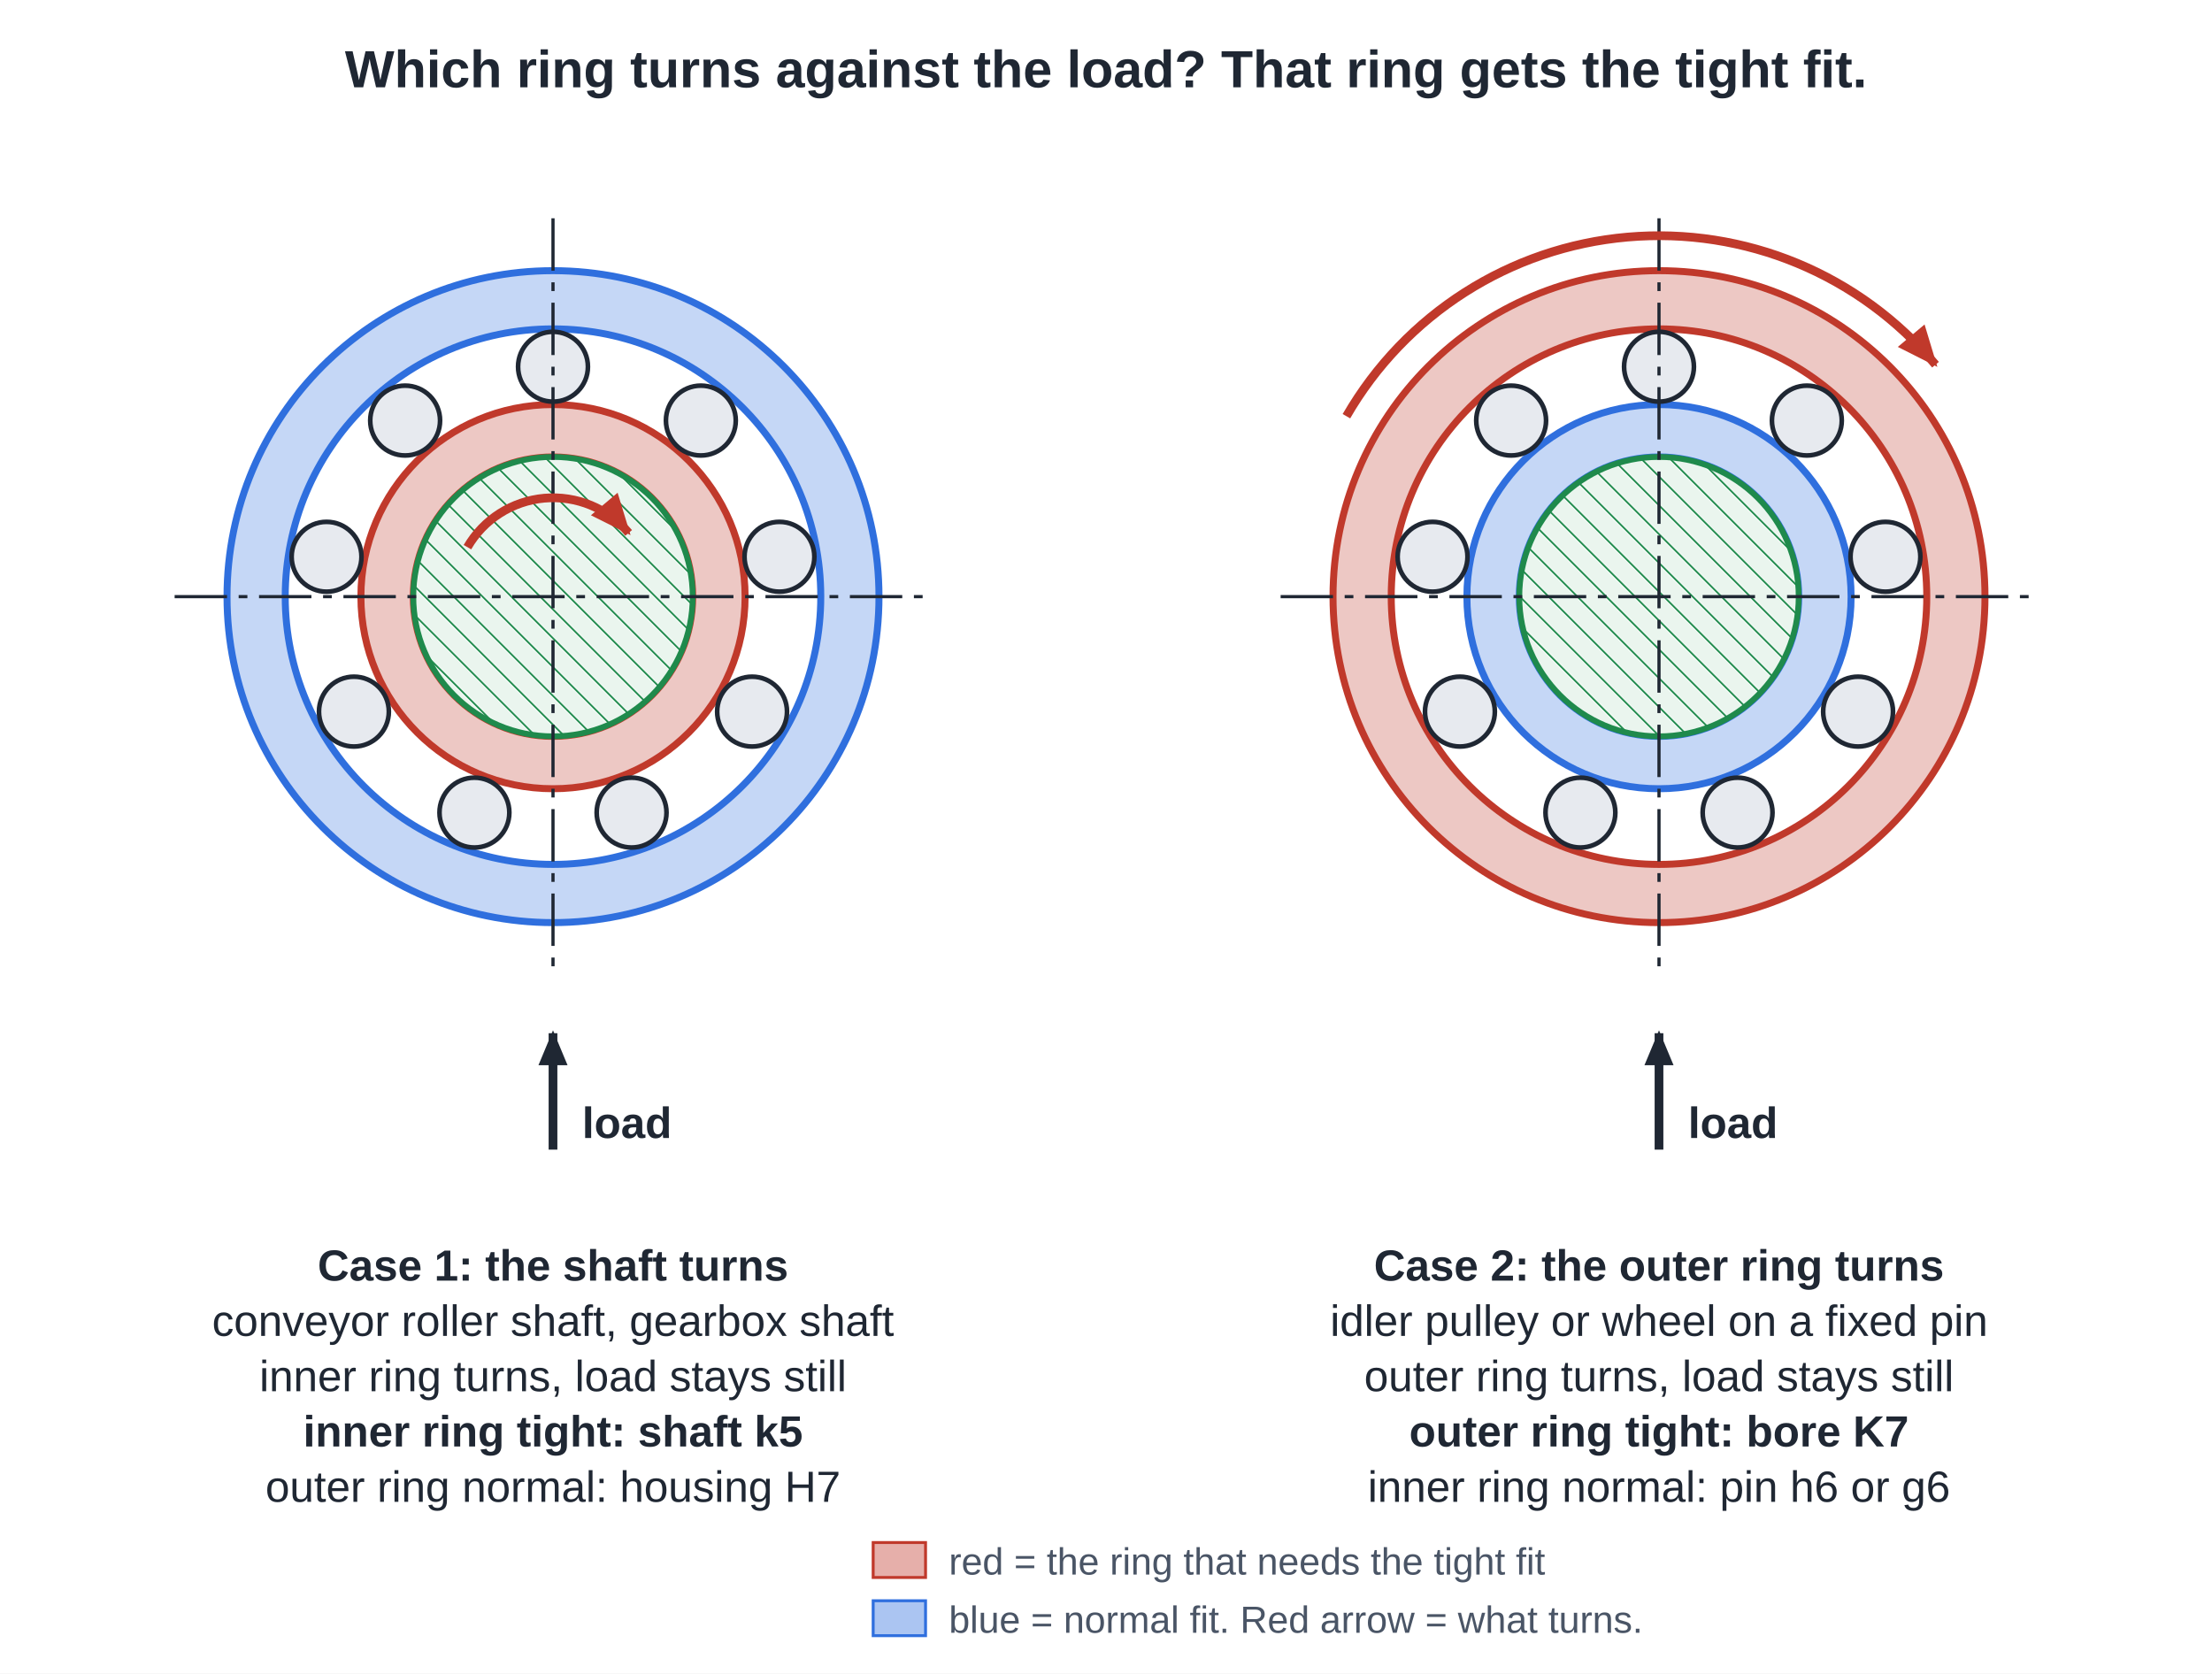
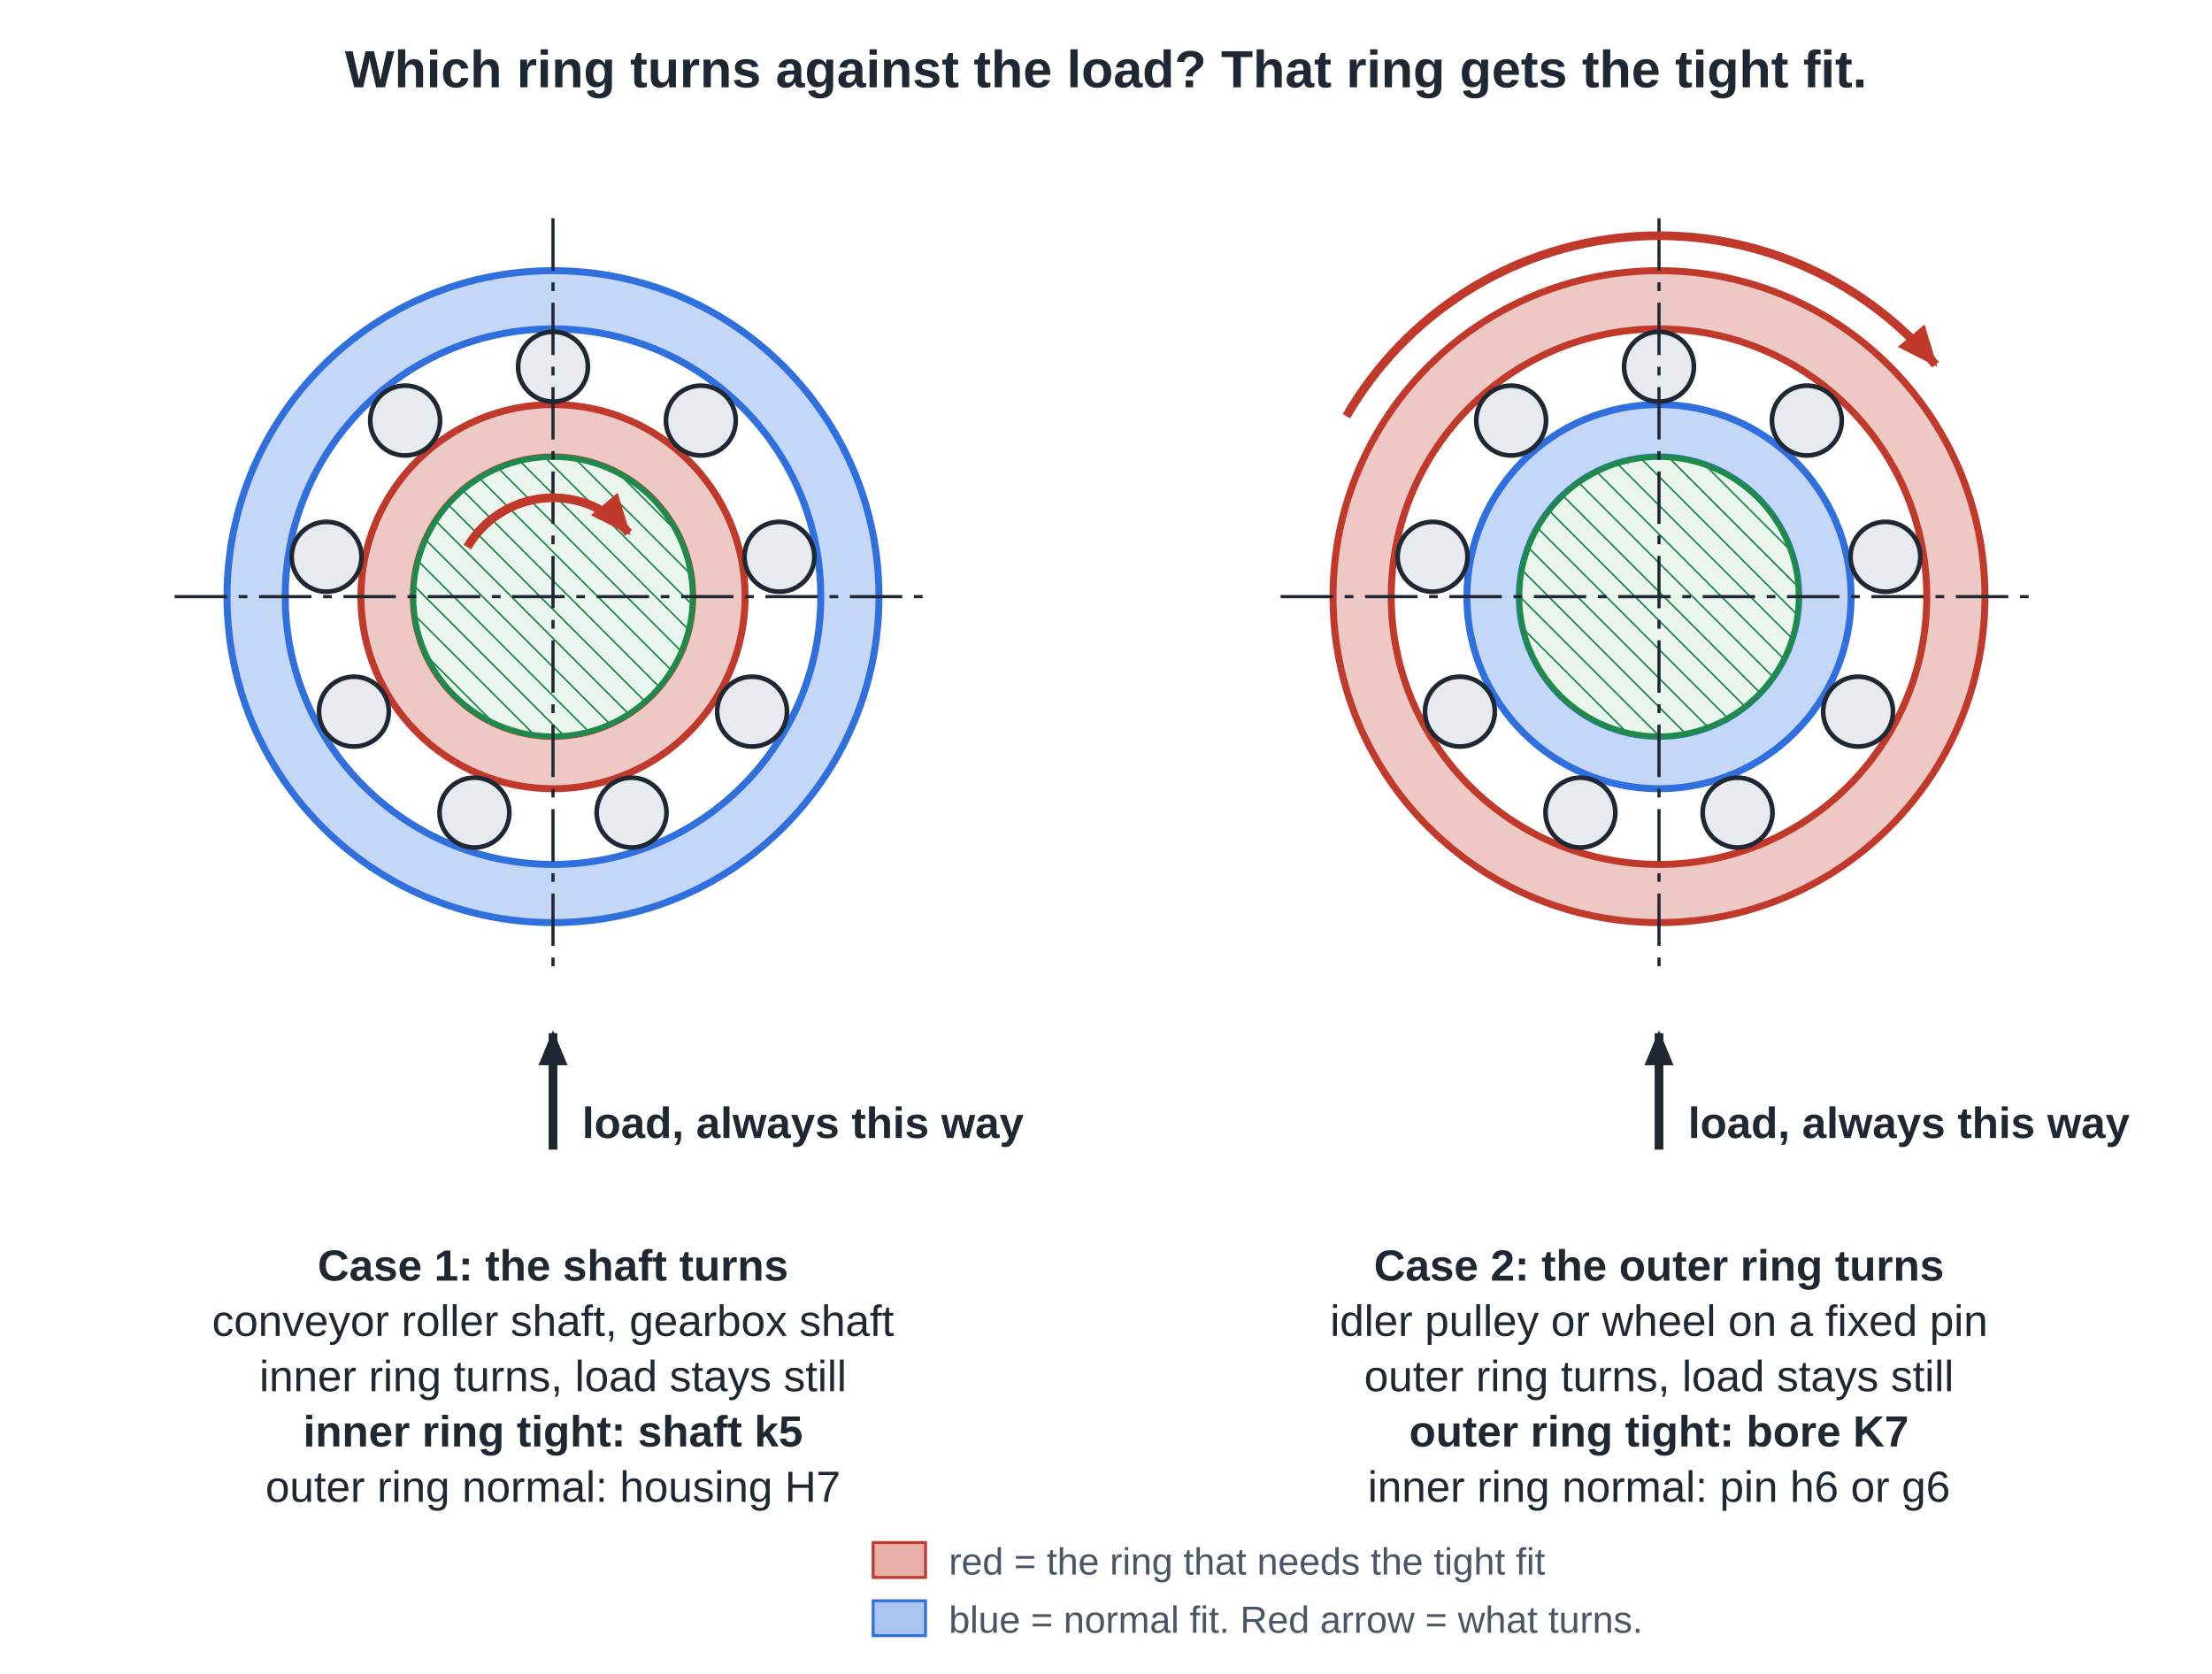
<svg xmlns="http://www.w3.org/2000/svg" id="svg-load" viewBox="0 0 760 575" width="760" height="575" role="img" aria-label="Rotating inner ring versus rotating outer ring, and which ring gets the tight fit">
  <style>
.g-ink{stroke:#1f2733;fill:none;stroke-width:2}
.g-thin{stroke:#1f2733;fill:none;stroke-width:1.1}
.g-cl{stroke:#1f2733;fill:none;stroke-width:1.1;stroke-dasharray:18 4 3 4}
.g-hid{stroke:#1f2733;fill:none;stroke-width:1.5;stroke-dasharray:7 4}
.g-t{font-family:Arial,Helvetica,sans-serif;font-size:15px;fill:#1f2733}
.g-b{font-family:Arial,Helvetica,sans-serif;font-size:15px;font-weight:700;fill:#1f2733}
.g-s{font-family:Arial,Helvetica,sans-serif;font-size:13px;fill:#4a5566}
.g-h{font-family:Arial,Helvetica,sans-serif;font-size:18px;font-weight:700;fill:#1f2733}
.g-pt{font-style:italic}
</style>
  <defs>
    <pattern id="hA-load" patternUnits="userSpaceOnUse" width="9" height="9" patternTransform="rotate(45)">
      <rect width="9" height="9" fill="#ffffff" />
      <line x1="0" y1="0" x2="0" y2="9" stroke="#1f2733" stroke-width="1" />
    </pattern>
    <pattern id="hB-load" patternUnits="userSpaceOnUse" width="9" height="9" patternTransform="rotate(-45)">
      <rect width="9" height="9" fill="#ffffff" />
      <line x1="0" y1="0" x2="0" y2="9" stroke="#1f2733" stroke-width="1" />
    </pattern>
    <pattern id="hS-load" patternUnits="userSpaceOnUse" width="7" height="7" patternTransform="rotate(-45)">
      <rect width="7" height="7" fill="#eaf5ee" />
      <line x1="0" y1="0" x2="0" y2="7" stroke="#1f8a4c" stroke-width="1.1" />
    </pattern>
    <pattern id="hC-load" patternUnits="userSpaceOnUse" width="7" height="7" patternTransform="rotate(45)">
      <rect width="7" height="7" fill="#f6e7d3" />
      <line x1="0" y1="0" x2="0" y2="7" stroke="#a86b2d" stroke-width="1.2" />
    </pattern>
    <pattern id="hG-load" patternUnits="userSpaceOnUse" width="10" height="10" patternTransform="rotate(45)">
      <rect width="10" height="10" fill="#ffffff" />
      <line x1="0" y1="0" x2="0" y2="10" stroke="#1f2733" stroke-width="1" />
      <line x1="5" y1="0" x2="5" y2="10" stroke="#1f2733" stroke-width="0.5" />
+     </pattern>
+     <pattern id="hR-load" patternUnits="userSpaceOnUse" width="5" height="5" patternTransform="rotate(-60)">
+       <rect width="5" height="5" fill="#f4f5f7" />
+       <line x1="0" y1="0" x2="0" y2="5" stroke="#1f2733" stroke-width="0.9" />
    </pattern>
    <marker id="dot-load" markerWidth="8" markerHeight="8" refX="4" refY="4" markerUnits="userSpaceOnUse">
      <circle cx="4" cy="4" r="3" fill="#1f2733" />
    </marker>
    <marker id="arr-load" markerWidth="12" markerHeight="10" refX="11" refY="5" orient="auto" markerUnits="userSpaceOnUse">
      <path d="M0,0 L12,5 L0,10 z" fill="#1f2733" />
    </marker>
    <marker id="arrs-load" markerWidth="12" markerHeight="10" refX="1" refY="5" orient="auto" markerUnits="userSpaceOnUse">
      <path d="M12,0 L0,5 L12,10 z" fill="#1f2733" />
    </marker>
    <marker id="arrR-load" markerWidth="14" markerHeight="12" refX="13" refY="6" orient="auto" markerUnits="userSpaceOnUse">
      <path d="M0,0 L14,6 L0,12 z" fill="#c0392b" />
    </marker>
    <marker id="arrB-load" markerWidth="14" markerHeight="12" refX="13" refY="6" orient="auto" markerUnits="userSpaceOnUse">
      <path d="M0,0 L14,6 L0,12 z" fill="#2f6fde" />
    </marker>
  </defs>
  <rect x="0" y="0" width="760" height="575" fill="#ffffff" />
  <text class="g-h" x="380" y="30" text-anchor="middle">Which ring turns against the load? That ring gets the tight fit.</text>
  <path d="M78,205 a112,112 0 1,0 224,0 a112,112 0 1,0 -224,0 Z M98,205 a92,92 0 1,0 184,0 a92,92 0 1,0 -184,0 Z" fill="#2f6fde" fill-opacity=".28" fill-rule="evenodd" stroke="#2f6fde" stroke-width="2.4" />
  <path d="M124,205 a66,66 0 1,0 132,0 a66,66 0 1,0 -132,0 Z M142,205 a48,48 0 1,0 96,0 a48,48 0 1,0 -96,0 Z" fill="#c0392b" fill-opacity=".28" fill-rule="evenodd" stroke="#c0392b" stroke-width="2.4" />
  <circle cx="267.8" cy="191.3" r="12" fill="#e7eaef" stroke="#1f2733" stroke-width="1.6" />
  <circle cx="240.8" cy="144.5" r="12" fill="#e7eaef" stroke="#1f2733" stroke-width="1.6" />
  <circle cx="190.0" cy="126.0" r="12" fill="#e7eaef" stroke="#1f2733" stroke-width="1.6" />
  <circle cx="139.2" cy="144.5" r="12" fill="#e7eaef" stroke="#1f2733" stroke-width="1.6" />
  <circle cx="112.2" cy="191.3" r="12" fill="#e7eaef" stroke="#1f2733" stroke-width="1.6" />
  <circle cx="121.6" cy="244.5" r="12" fill="#e7eaef" stroke="#1f2733" stroke-width="1.6" />
  <circle cx="163.0" cy="279.2" r="12" fill="#e7eaef" stroke="#1f2733" stroke-width="1.6" />
  <circle cx="217.0" cy="279.2" r="12" fill="#e7eaef" stroke="#1f2733" stroke-width="1.6" />
  <circle cx="258.4" cy="244.5" r="12" fill="#e7eaef" stroke="#1f2733" stroke-width="1.6" />
  <circle cx="190" cy="205" r="48" fill="url(#hS-load)" stroke="#1f8a4c" stroke-width="2" />
  <line class="g-cl" x1="60" y1="205" x2="320" y2="205" />
  <line class="g-cl" x1="190" y1="75" x2="190" y2="335" />
  <path d="M160.6,188.0 A34,34 0 0,1 216.0,183.1" fill="none" stroke="#c0392b" stroke-width="3" marker-end="url(#arrR-load)" />
  <line class="g-ink" x1="190" y1="355" x2="190" y2="395" style="stroke-width:3" marker-start="url(#arrs-load)" />
-   <text class="g-b" x="200" y="391" text-anchor="start">load</text>
+   <text class="g-b" x="200" y="391" text-anchor="start">load, always this way</text>
  <text class="g-b" x="190" y="440" text-anchor="middle">Case 1: the shaft turns</text>
  <text class="g-t" x="190" y="459" text-anchor="middle">conveyor roller shaft, gearbox shaft</text>
  <text class="g-t" x="190" y="478" text-anchor="middle">inner ring turns, load stays still</text>
  <text class="g-b" x="190" y="497" text-anchor="middle">inner ring tight: shaft k5</text>
  <text class="g-t" x="190" y="516" text-anchor="middle">outer ring normal: housing H7</text>
  <path d="M458,205 a112,112 0 1,0 224,0 a112,112 0 1,0 -224,0 Z M478,205 a92,92 0 1,0 184,0 a92,92 0 1,0 -184,0 Z" fill="#c0392b" fill-opacity=".28" fill-rule="evenodd" stroke="#c0392b" stroke-width="2.4" />
  <path d="M504,205 a66,66 0 1,0 132,0 a66,66 0 1,0 -132,0 Z M522,205 a48,48 0 1,0 96,0 a48,48 0 1,0 -96,0 Z" fill="#2f6fde" fill-opacity=".28" fill-rule="evenodd" stroke="#2f6fde" stroke-width="2.4" />
  <circle cx="647.8" cy="191.3" r="12" fill="#e7eaef" stroke="#1f2733" stroke-width="1.6" />
  <circle cx="620.8" cy="144.5" r="12" fill="#e7eaef" stroke="#1f2733" stroke-width="1.6" />
  <circle cx="570.0" cy="126.0" r="12" fill="#e7eaef" stroke="#1f2733" stroke-width="1.6" />
  <circle cx="519.2" cy="144.5" r="12" fill="#e7eaef" stroke="#1f2733" stroke-width="1.6" />
  <circle cx="492.2" cy="191.3" r="12" fill="#e7eaef" stroke="#1f2733" stroke-width="1.6" />
  <circle cx="501.6" cy="244.5" r="12" fill="#e7eaef" stroke="#1f2733" stroke-width="1.6" />
  <circle cx="543.0" cy="279.2" r="12" fill="#e7eaef" stroke="#1f2733" stroke-width="1.6" />
  <circle cx="597.0" cy="279.2" r="12" fill="#e7eaef" stroke="#1f2733" stroke-width="1.6" />
  <circle cx="638.4" cy="244.5" r="12" fill="#e7eaef" stroke="#1f2733" stroke-width="1.6" />
  <circle cx="570" cy="205" r="48" fill="url(#hS-load)" stroke="#1f8a4c" stroke-width="2" />
  <line class="g-cl" x1="440" y1="205" x2="700" y2="205" />
  <line class="g-cl" x1="570" y1="75" x2="570" y2="335" />
  <path d="M462.6,143.0 A124,124 0 0,1 665.0,125.3" fill="none" stroke="#c0392b" stroke-width="3" marker-end="url(#arrR-load)" />
  <line class="g-ink" x1="570" y1="355" x2="570" y2="395" style="stroke-width:3" marker-start="url(#arrs-load)" />
-   <text class="g-b" x="580" y="391" text-anchor="start">load</text>
+   <text class="g-b" x="580" y="391" text-anchor="start">load, always this way</text>
  <text class="g-b" x="570" y="440" text-anchor="middle">Case 2: the outer ring turns</text>
  <text class="g-t" x="570" y="459" text-anchor="middle">idler pulley or wheel on a fixed pin</text>
  <text class="g-t" x="570" y="478" text-anchor="middle">outer ring turns, load stays still</text>
  <text class="g-b" x="570" y="497" text-anchor="middle">outer ring tight: bore K7</text>
  <text class="g-t" x="570" y="516" text-anchor="middle">inner ring normal: pin h6 or g6</text>
  <rect x="300" y="530" width="18" height="12" fill="#c0392b" fill-opacity=".4" stroke="#c0392b" />
  <text class="g-s" x="326" y="541" text-anchor="start">red = the ring that needs the tight fit</text>
  <rect x="300" y="550" width="18" height="12" fill="#2f6fde" fill-opacity=".4" stroke="#2f6fde" />
  <text class="g-s" x="326" y="561" text-anchor="start">blue = normal fit. Red arrow = what turns.</text>
</svg>
